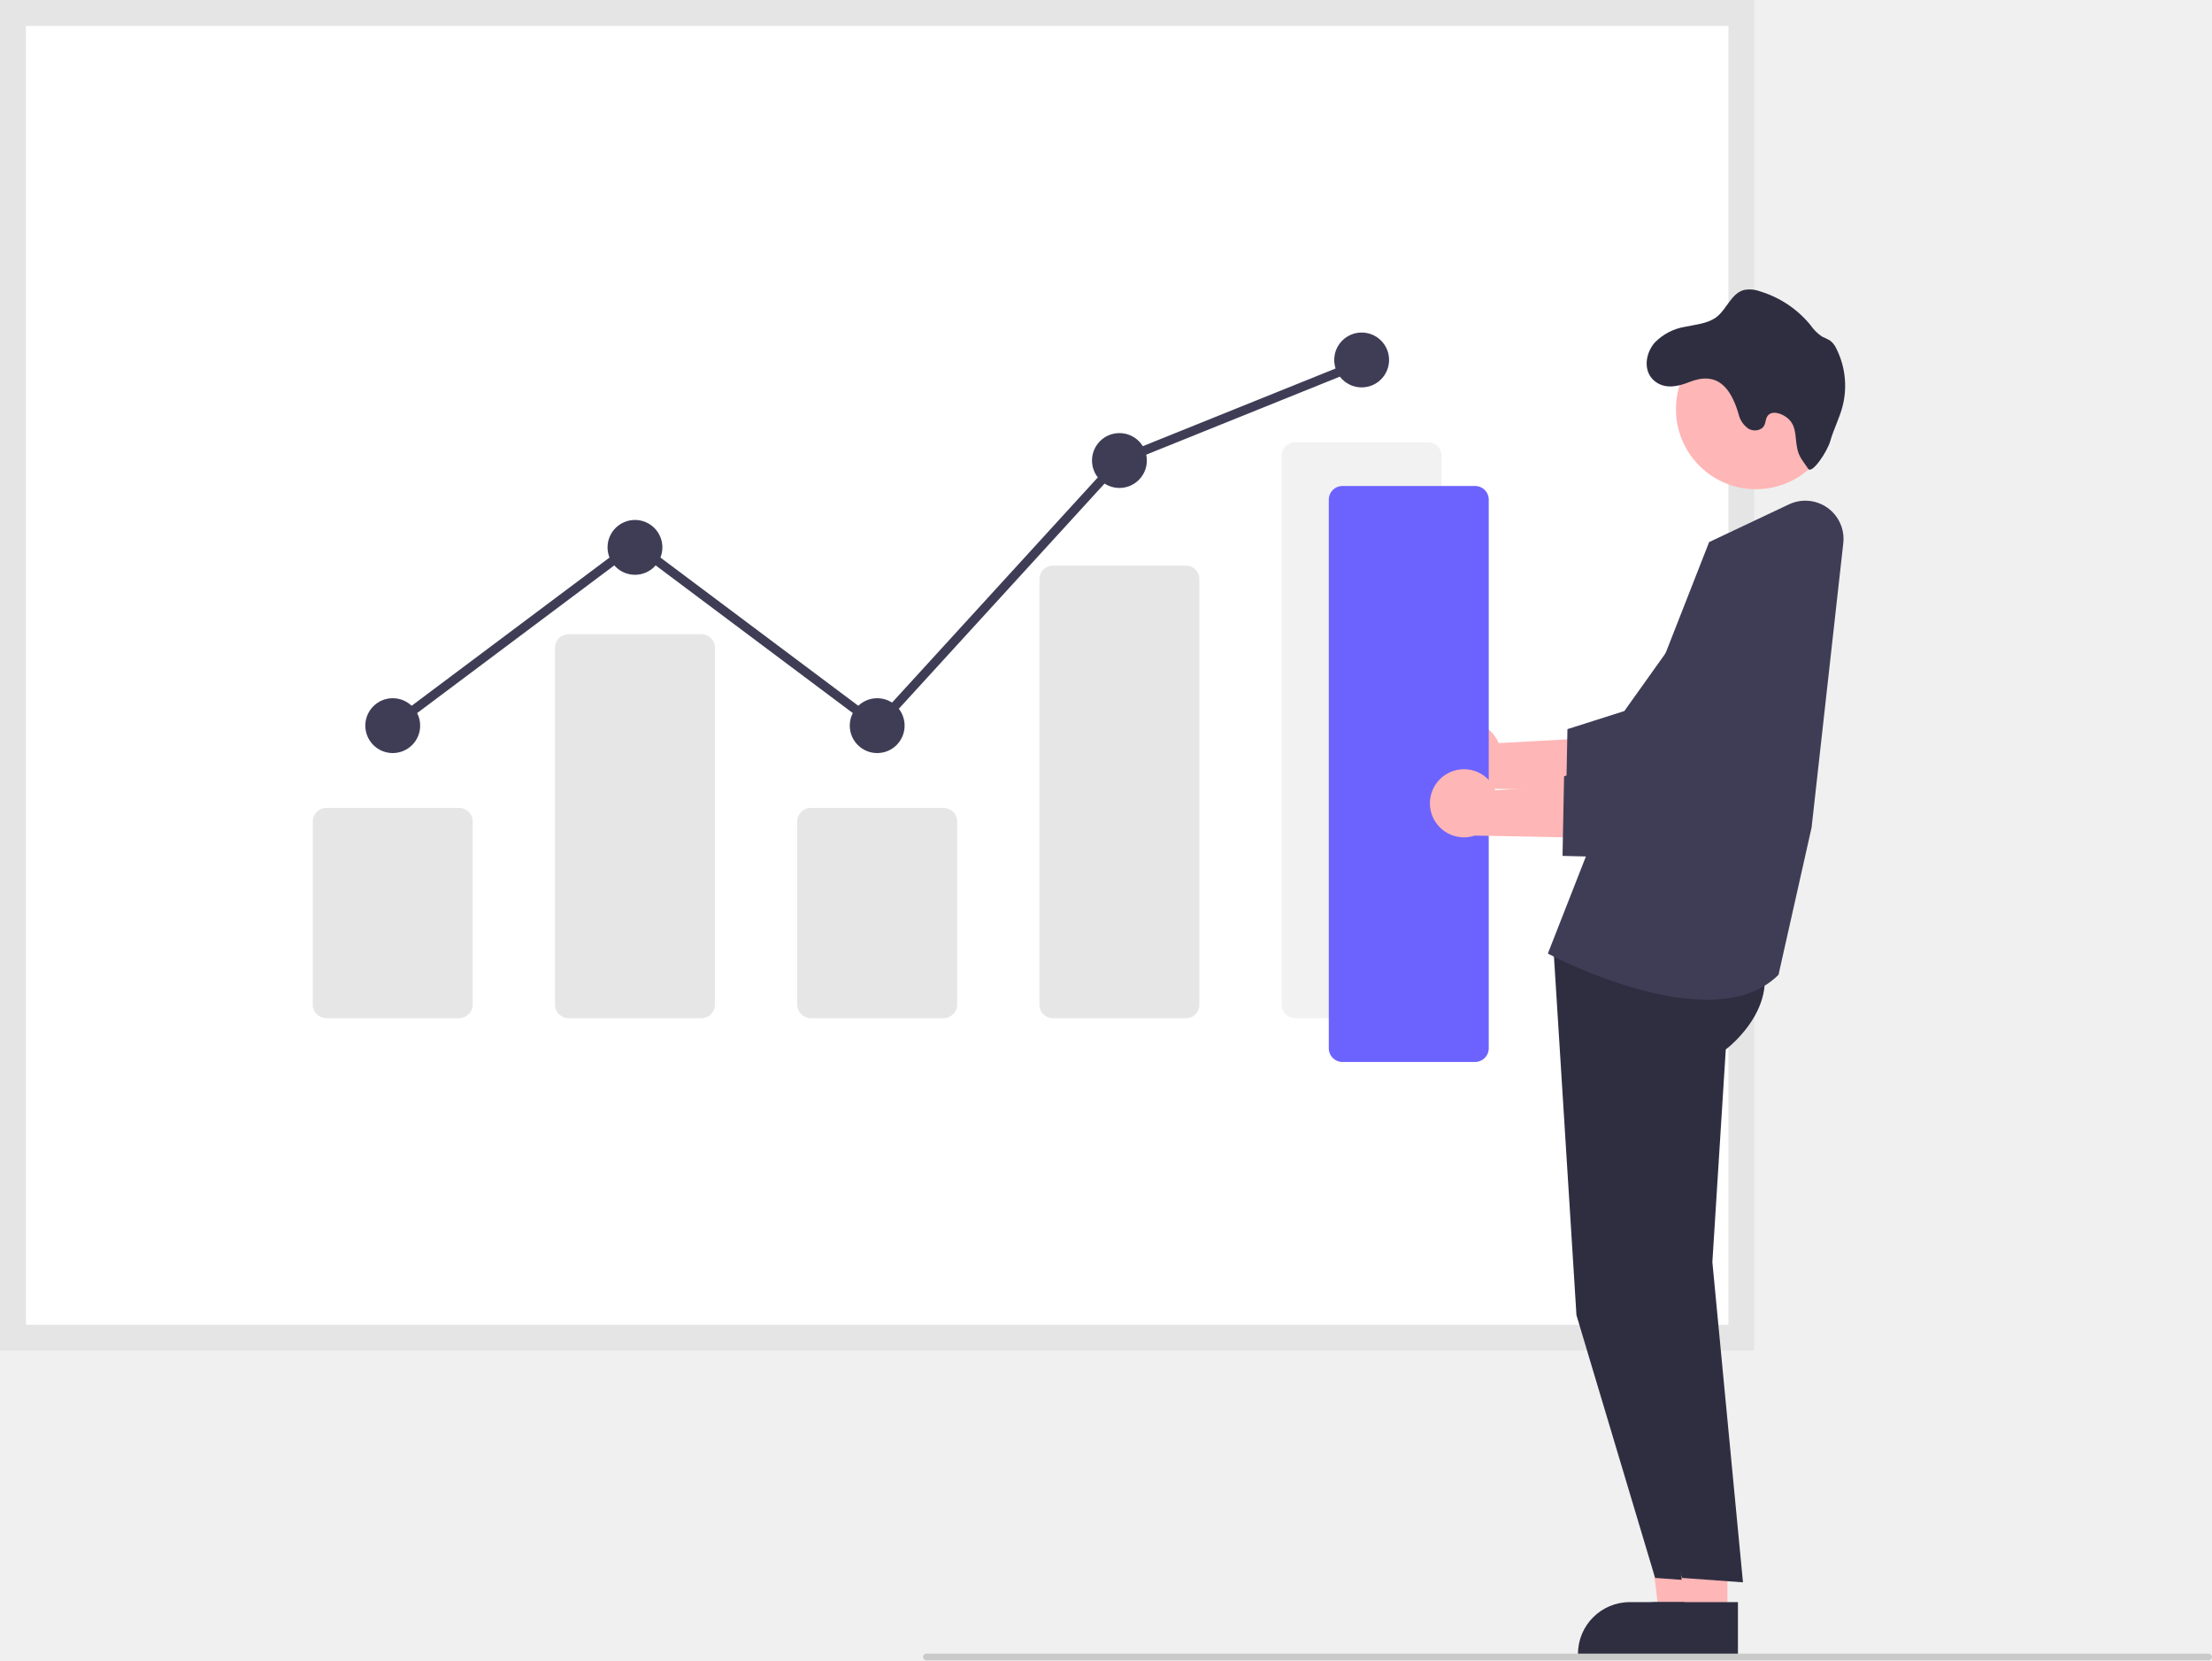
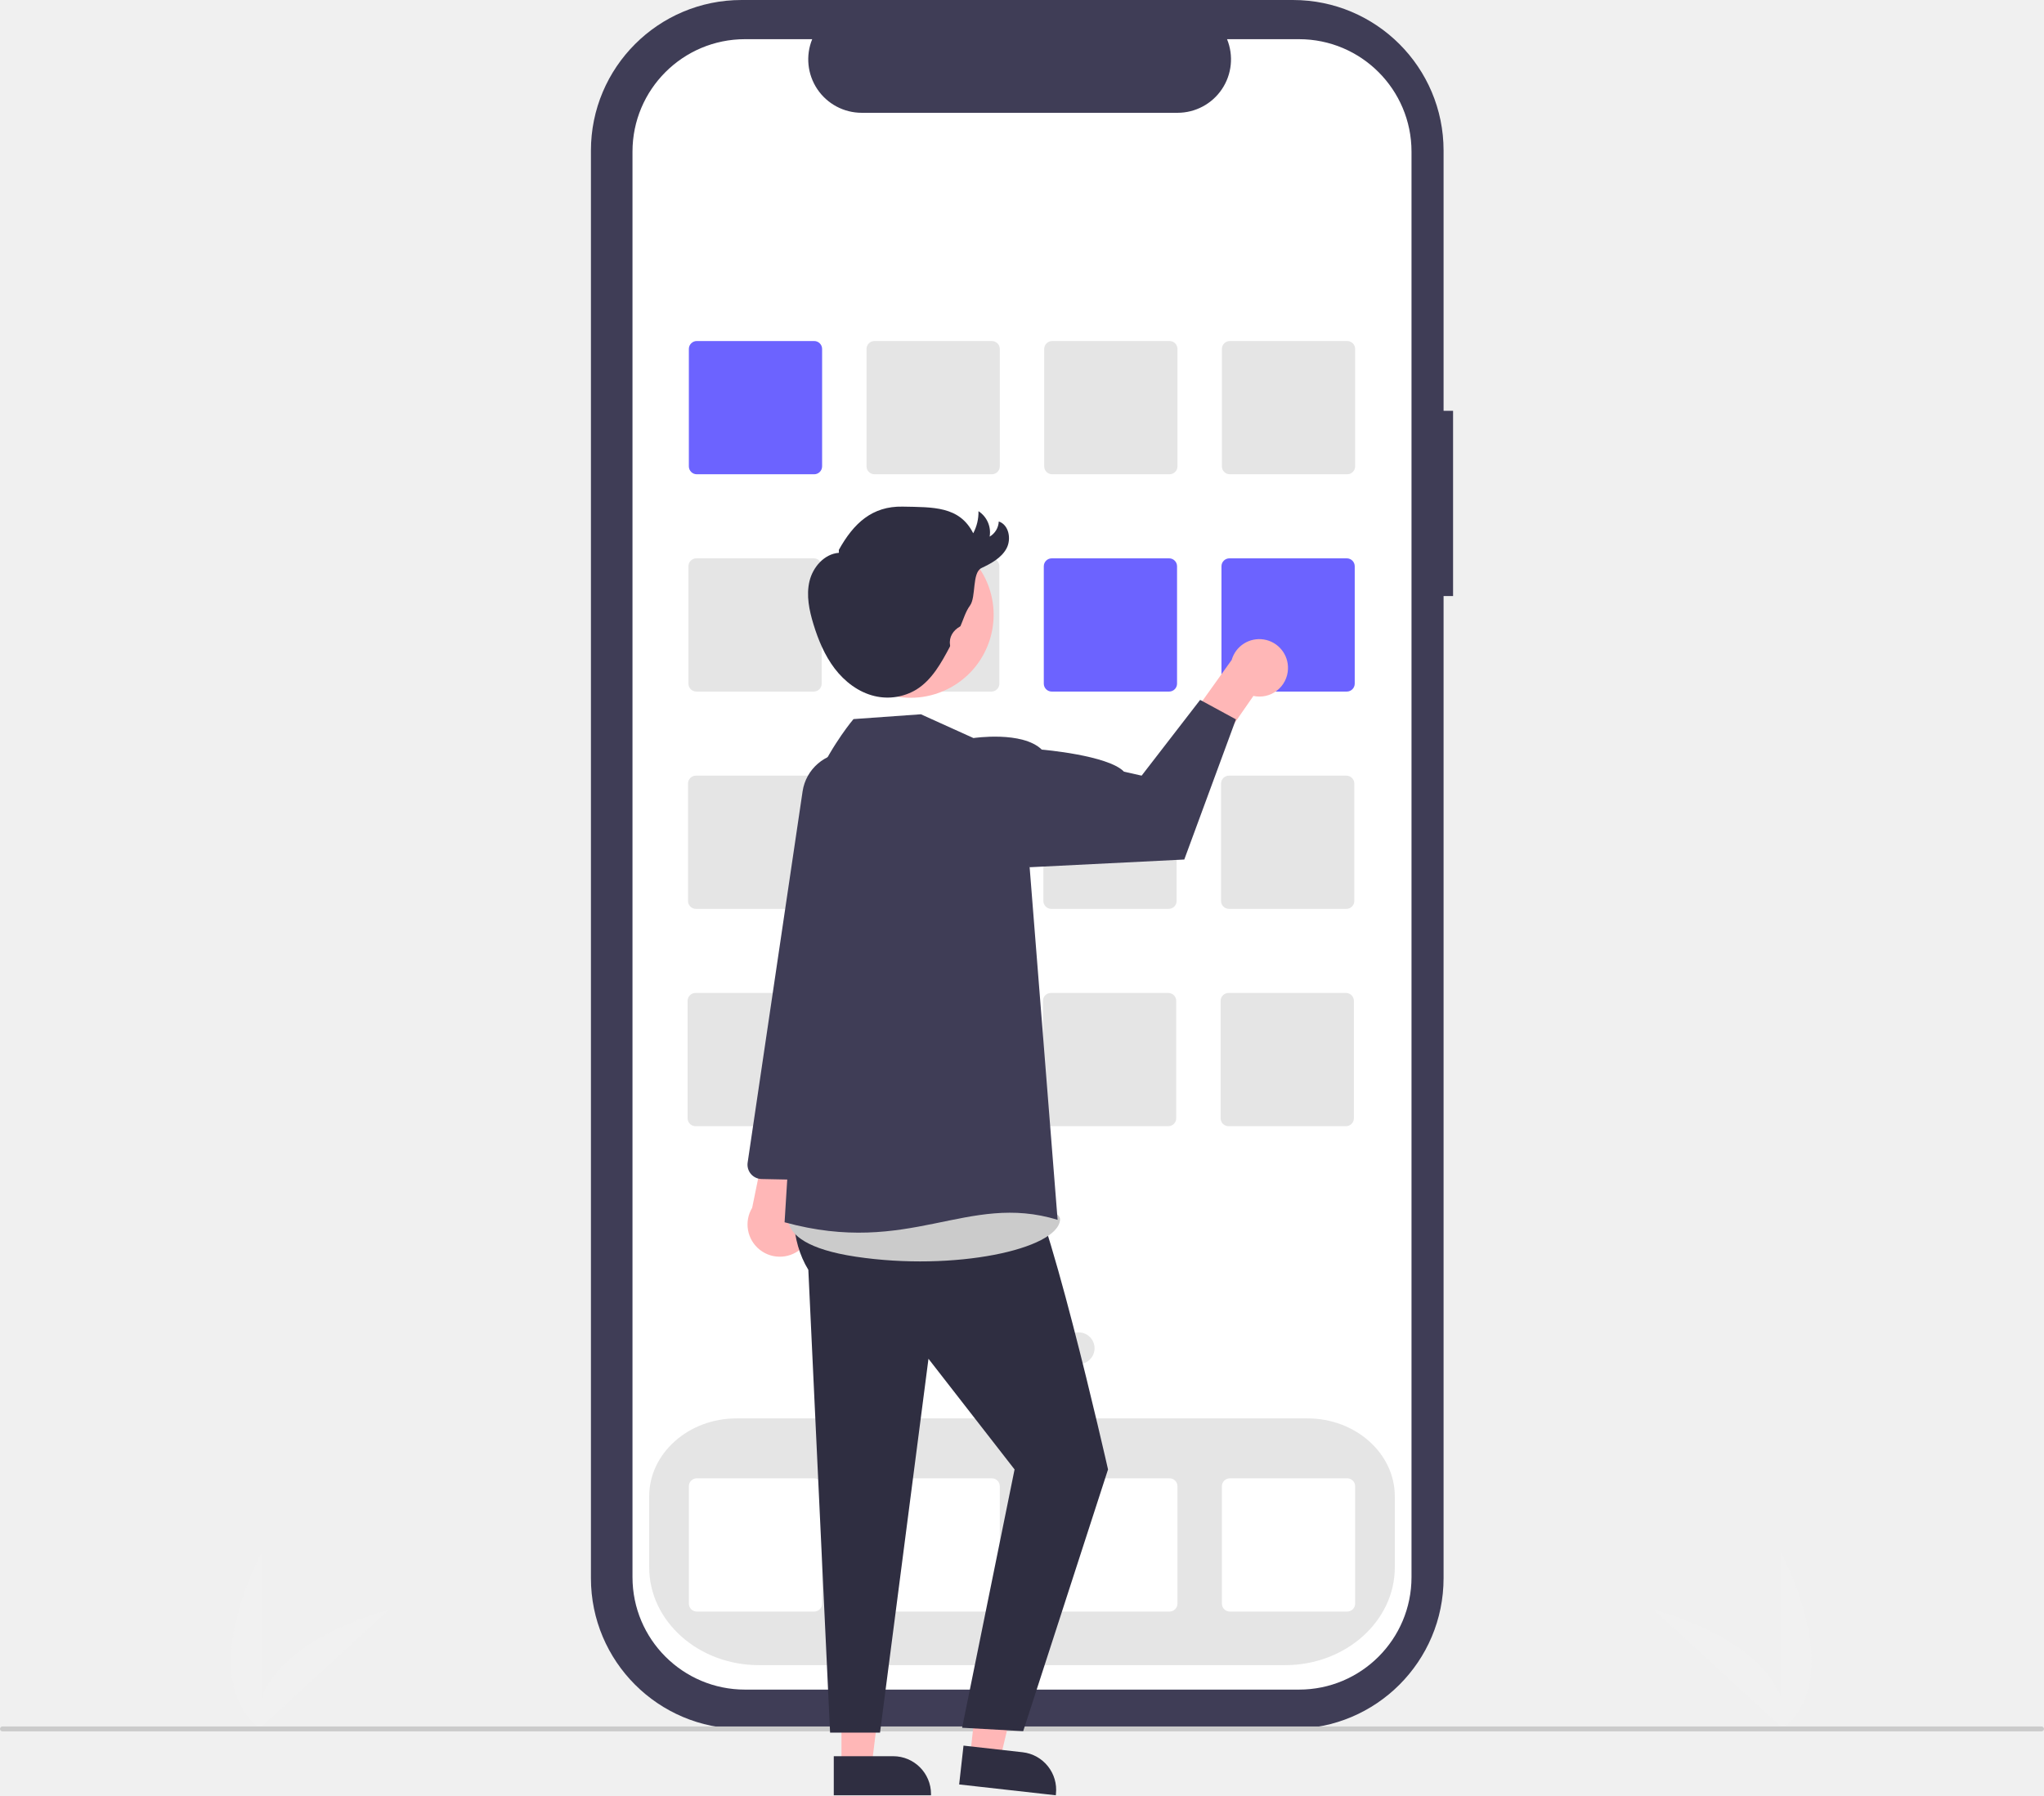
- <svg xmlns="http://www.w3.org/2000/svg" data-name="Layer 1" width="786.979" height="590.646" viewBox="0 0 786.979 590.646">
-   <path id="e7a552b9-89f6-403f-a662-c184ed590622-79" data-name="Path 133" d="M946.778,690.389a189.654,189.654,0,0,1-8.86,52.426c-.12.394-.253.782-.382,1.176H904.473c.035-.353.071-.747.105-1.176,2.204-25.343-10.389-177.751-25.586-204.129C880.324,540.826,949.342,609.862,946.778,690.389Z" transform="translate(-206.1701 -154.5432)" fill="#f0f0f0" />
-   <path id="b08f6207-3c71-42fa-8723-265175c281aa-80" data-name="Path 134" d="M944.297,742.816c-.277.394-.564.788-.859,1.176H918.634c.188-.335.406-.729.659-1.176,4.097-7.395,16.225-29.505,27.483-52.426,12.093-24.632,23.198-50.198,22.262-59.451C969.328,633.024,977.7,696.644,944.297,742.816Z" transform="translate(-206.1701 -154.5432)" fill="#f0f0f0" />
-   <path d="M830.342,635.032H206.17V154.543H830.342Z" transform="translate(-206.1701 -154.5432)" fill="#fff" />
-   <path d="M830.342,635.032H206.17V154.543H830.342Zm-614.95-9.222H821.12V163.765H215.392Z" transform="translate(-206.1701 -154.5432)" fill="#e5e5e5" />
-   <path d="M369.525,516.74H322.268a4.832,4.832,0,0,1-4.827-4.826V446.769a4.832,4.832,0,0,1,4.827-4.826h47.257a4.832,4.832,0,0,1,4.827,4.826v65.144A4.832,4.832,0,0,1,369.525,516.74Z" transform="translate(-206.1701 -154.5432)" fill="#e6e6e6" />
-   <path d="M455.705,516.74H408.448a4.832,4.832,0,0,1-4.827-4.826V384.98a4.832,4.832,0,0,1,4.827-4.826h47.257a4.832,4.832,0,0,1,4.827,4.826V511.913A4.832,4.832,0,0,1,455.705,516.74Z" transform="translate(-206.1701 -154.5432)" fill="#e6e6e6" />
-   <path d="M541.885,516.74H494.627a4.832,4.832,0,0,1-4.827-4.826V446.769a4.832,4.832,0,0,1,4.827-4.826h47.257a4.832,4.832,0,0,1,4.827,4.826v65.144A4.832,4.832,0,0,1,541.885,516.74Z" transform="translate(-206.1701 -154.5432)" fill="#e6e6e6" />
-   <path d="M628.064,516.74H580.807a4.727,4.727,0,0,1-4.827-4.608V360.371a4.727,4.727,0,0,1,4.827-4.608h47.257a4.727,4.727,0,0,1,4.827,4.608V512.132A4.727,4.727,0,0,1,628.064,516.74Z" transform="translate(-206.1701 -154.5432)" fill="#e6e6e6" />
-   <path d="M714.244,516.74H666.987a4.832,4.832,0,0,1-4.827-4.826V316.686a4.832,4.832,0,0,1,4.827-4.826h47.257a4.832,4.832,0,0,1,4.827,4.826v195.227A4.832,4.832,0,0,1,714.244,516.74Z" transform="translate(-206.1701 -154.5432)" fill="#f2f2f2" />
-   <circle cx="139.727" cy="258.131" r="9.756" fill="#3f3d56" />
-   <circle cx="225.906" cy="194.715" r="9.756" fill="#3f3d56" />
-   <circle cx="312.086" cy="258.131" r="9.756" fill="#3f3d56" />
-   <circle cx="398.266" cy="163.821" r="9.756" fill="#3f3d56" />
-   <circle cx="484.445" cy="128.048" r="9.756" fill="#3f3d56" />
-   <polygon points="312.292 260.316 225.906 195.613 140.702 259.432 138.752 256.829 225.906 191.549 311.88 255.945 397.315 162.451 397.658 162.312 483.837 127.589 485.053 130.606 399.216 165.19 312.292 260.316" fill="#3f3d56" />
-   <polygon points="604.996 574.714 590.317 574.713 583.333 518.093 604.999 518.094 604.996 574.714" fill="#ffb6b6" />
-   <path d="M814.91,743.487l-47.332-.002v-.599a18.424,18.424,0,0,1,18.423-18.423h.001l28.909.001Z" transform="translate(-206.1701 -154.5432)" fill="#2f2e41" />
-   <path d="M758.705,489.607,767.039,622.389l27.981,93.465,21.678,1.57L805.812,603.515l4.773-75.647s22.627-16.867,10.116-37.17Z" transform="translate(-206.1701 -154.5432)" fill="#2f2e41" />
-   <polygon points="614.575 574.714 599.895 574.713 592.912 518.093 614.577 518.094 614.575 574.714" fill="#ffb6b6" />
-   <path d="M824.489,743.487l-47.332-.002v-.599a18.424,18.424,0,0,1,18.423-18.423h.001l28.909.001Z" transform="translate(-206.1701 -154.5432)" fill="#2f2e41" />
-   <path d="M768.284,489.607,776.618,622.389l27.981,93.465,21.678,1.57L815.391,603.515l4.773-75.647s22.627-16.867,10.116-37.17Z" transform="translate(-206.1701 -154.5432)" fill="#2f2e41" />
-   <path d="M813.461,510.169c-24.998,0-54.42-15.277-56.125-16.174l-.474-.25,57.373-146.366L842.649,333.956a13.596,13.596,0,0,1,19.32,13.799L850.693,448.909l-11.77,52.391-.125.123C832.302,507.841,823.217,510.169,813.461,510.169Z" transform="translate(-206.1701 -154.5432)" fill="#3f3d56" />
-   <path d="M721.781,413.277a12.04,12.04,0,0,1,17.59,5.607l42.724-2.334-11.21,19.202-38.853-.728a12.106,12.106,0,0,1-10.252-21.747Z" transform="translate(-206.1701 -154.5432)" fill="#ffb6b6" />
-   <path d="M806.094,443.335l-42.815-1.093.552-28.321,20.246-6.444,33.209-46.578a21.425,21.425,0,1,1,34.165,25.836Z" transform="translate(-206.1701 -154.5432)" fill="#3f3d56" />
-   <circle cx="624.713" cy="145.57" r="28.449" fill="#ffb6b6" />
-   <path d="M794.891,276.406a19.445,19.445,0,0,1,10.657-5.592c3.951-.85,8.286-1.114,11.447-3.592,3.592-2.862,5.173-8.298,9.579-9.507a10.501,10.501,0,0,1,5.735.455,37.118,37.118,0,0,1,17.96,11.974,15.375,15.375,0,0,0,4.131,4.131,29.93,29.93,0,0,1,2.85,1.389,7.759,7.759,0,0,1,2.323,3.029,29.443,29.443,0,0,1,2.059,20.678c-1.102,4.083-3.089,7.867-4.263,11.974s-6.6,11.92-7.869,9.98-2.898-3.748-3.592-5.987c-1.355-4.404-.131-8.836-3.577-11.896-2.131-1.892-5.987-3.161-7.436-.718-.575.946-.539,2.143-1.03,3.125-.97,1.916-3.772,2.299-5.628,1.197a8.633,8.633,0,0,1-3.52-5.22c-2.79-9.435-7.543-15.374-17.637-11.339-3.76,1.509-8.19,2.526-11.806-.06C790.509,287.026,791.479,280.285,794.891,276.406Z" transform="translate(-206.1701 -154.5432)" fill="#2f2e41" />
-   <path d="M731.007,532.305H683.75a4.832,4.832,0,0,1-4.827-4.826V332.252a4.832,4.832,0,0,1,4.827-4.826h47.257a4.832,4.832,0,0,1,4.827,4.826V527.479A4.832,4.832,0,0,1,731.007,532.305Z" transform="translate(-206.1701 -154.5432)" fill="#6c63ff" />
-   <path d="M720.584,430.04a12.04,12.04,0,0,1,17.59,5.607l42.724-2.334L769.688,452.515l-38.853-.728a12.106,12.106,0,0,1-10.252-21.747Z" transform="translate(-206.1701 -154.5432)" fill="#ffb6b6" />
-   <path d="M804.897,460.098l-42.815-1.093.552-28.321,20.246-6.444,33.209-46.578a21.425,21.425,0,1,1,34.165,25.836Z" transform="translate(-206.1701 -154.5432)" fill="#3f3d56" />
-   <path d="M991.952,745.189h-456.193a1.197,1.197,0,1,1,0-2.395h456.193a1.197,1.197,0,1,1,0,2.395Z" transform="translate(-206.1701 -154.5432)" fill="#cacaca" />
+ <svg xmlns="http://www.w3.org/2000/svg" data-name="Layer 1" width="831" height="729.989" viewBox="0 0 831 729.989">
+   <path d="M908.476,788.577v-72.34S936.668,767.523,908.476,788.577Z" transform="translate(-184.5 -85.00533)" fill="#f1f1f1" />
+   <path d="M910.218,788.564,856.928,739.643S913.773,753.558,910.218,788.564Z" transform="translate(-184.5 -85.00533)" fill="#f1f1f1" />
+   <path d="M290.959,788.577v-72.34S262.767,767.523,290.959,788.577Z" transform="translate(-184.5 -85.00533)" fill="#f1f1f1" />
+   <path d="M289.218,788.564l53.29-48.921S285.662,753.558,289.218,788.564Z" transform="translate(-184.5 -85.00533)" fill="#f1f1f1" />
+   <path d="M775.256,252.054h-3.862V146.245a61.239,61.239,0,0,0-61.239-61.239H485.984a61.239,61.239,0,0,0-61.239,61.239V726.72a61.239,61.239,0,0,0,61.239,61.239H710.154a61.239,61.239,0,0,0,61.239-61.239V327.37h3.862Z" transform="translate(-184.5 -85.00533)" fill="#3f3d56" />
+   <path d="M712.625,100.938H683.363a21.728,21.728,0,0,1-20.117,29.933H534.822a21.728,21.728,0,0,1-20.117-29.934H487.375a45.733,45.733,0,0,0-45.733,45.733V726.294a45.733,45.733,0,0,0,45.733,45.733H712.625a45.733,45.733,0,0,0,45.733-45.733h0V146.67A45.733,45.733,0,0,0,712.625,100.938Z" transform="translate(-184.5 -85.00533)" fill="#fff" />
+   <path d="M706.983,762.075H493.017c-24.585,0-44.587-17.853-44.587-39.796V693.469c0-17.49,15.929-31.719,35.508-31.719H716.061c19.579,0,35.508,14.229,35.508,31.719v28.811C751.569,744.223,731.568,762.075,706.983,762.075Z" transform="translate(-184.5 -85.00533)" fill="#e5e5e5" />
+   <path d="M515.509,277.85H467.782a3.229,3.229,0,0,1-3.225-3.225V226.898a3.229,3.229,0,0,1,3.225-3.225h47.728a3.229,3.229,0,0,1,3.225,3.225v47.728A3.229,3.229,0,0,1,515.509,277.85Z" transform="translate(-184.5 -85.00533)" fill="#6c63ff" />
+   <path d="M587.746,277.85h-47.727a3.229,3.229,0,0,1-3.225-3.225V226.898a3.229,3.229,0,0,1,3.225-3.225h47.727a3.229,3.229,0,0,1,3.225,3.225v47.728A3.229,3.229,0,0,1,587.746,277.85Z" transform="translate(-184.5 -85.00533)" fill="#e5e5e5" />
+   <path d="M659.982,277.85h-47.727a3.229,3.229,0,0,1-3.225-3.225V226.898a3.229,3.229,0,0,1,3.225-3.225h47.727a3.229,3.229,0,0,1,3.225,3.225v47.728A3.229,3.229,0,0,1,659.982,277.85Z" transform="translate(-184.5 -85.00533)" fill="#e5e5e5" />
+   <path d="M732.218,277.85H684.491a3.229,3.229,0,0,1-3.225-3.225V226.898a3.229,3.229,0,0,1,3.225-3.225h47.728a3.229,3.229,0,0,1,3.225,3.225v47.728A3.229,3.229,0,0,1,732.218,277.85Z" transform="translate(-184.5 -85.00533)" fill="#e5e5e5" />
+   <path d="M515.339,366.211h-47.727a3.229,3.229,0,0,1-3.225-3.225v-47.727a3.229,3.229,0,0,1,3.225-3.225h47.727a3.229,3.229,0,0,1,3.225,3.225v47.727A3.229,3.229,0,0,1,515.339,366.211Z" transform="translate(-184.5 -85.00533)" fill="#e5e5e5" />
+   <path d="M587.575,366.211h-47.727a3.229,3.229,0,0,1-3.225-3.225v-47.727a3.229,3.229,0,0,1,3.225-3.225h47.727a3.229,3.229,0,0,1,3.225,3.225v47.727A3.229,3.229,0,0,1,587.575,366.211Z" transform="translate(-184.5 -85.00533)" fill="#e5e5e5" />
+   <path d="M659.811,366.211H612.084a3.229,3.229,0,0,1-3.225-3.225v-47.727a3.229,3.229,0,0,1,3.225-3.225h47.728a3.229,3.229,0,0,1,3.225,3.225v47.727A3.229,3.229,0,0,1,659.811,366.211Z" transform="translate(-184.5 -85.00533)" fill="#6c63ff" />
+   <path d="M732.047,366.211h-47.727a3.229,3.229,0,0,1-3.225-3.225v-47.727a3.229,3.229,0,0,1,3.225-3.225h47.727a3.229,3.229,0,0,1,3.225,3.225v47.727A3.229,3.229,0,0,1,732.047,366.211Z" transform="translate(-184.5 -85.00533)" fill="#6c63ff" />
+   <path d="M515.168,454.571H467.44a3.229,3.229,0,0,1-3.225-3.225v-47.727a3.229,3.229,0,0,1,3.225-3.225H515.168a3.229,3.229,0,0,1,3.225,3.225v47.727A3.229,3.229,0,0,1,515.168,454.571Z" transform="translate(-184.5 -85.00533)" fill="#e5e5e5" />
+   <path d="M587.404,454.571H539.677a3.229,3.229,0,0,1-3.225-3.225v-47.727a3.229,3.229,0,0,1,3.225-3.225h47.728a3.229,3.229,0,0,1,3.225,3.225v47.727A3.229,3.229,0,0,1,587.404,454.571Z" transform="translate(-184.5 -85.00533)" fill="#e5e5e5" />
+   <path d="M659.64,454.571H611.913a3.229,3.229,0,0,1-3.225-3.225v-47.727a3.229,3.229,0,0,1,3.225-3.225h47.727a3.229,3.229,0,0,1,3.225,3.225v47.727A3.229,3.229,0,0,1,659.64,454.571Z" transform="translate(-184.5 -85.00533)" fill="#e5e5e5" />
+   <path d="M731.877,454.571h-47.727a3.229,3.229,0,0,1-3.225-3.225v-47.727a3.229,3.229,0,0,1,3.225-3.225h47.727a3.229,3.229,0,0,1,3.225,3.225v47.727A3.229,3.229,0,0,1,731.877,454.571Z" transform="translate(-184.5 -85.00533)" fill="#e5e5e5" />
+   <path d="M514.997,542.931H467.27a3.229,3.229,0,0,1-3.225-3.225v-47.727a3.229,3.229,0,0,1,3.225-3.225H514.997a3.229,3.229,0,0,1,3.225,3.225v47.727A3.229,3.229,0,0,1,514.997,542.931Z" transform="translate(-184.5 -85.00533)" fill="#e5e5e5" />
+   <path d="M587.234,542.931H539.506a3.229,3.229,0,0,1-3.225-3.225v-47.727a3.229,3.229,0,0,1,3.225-3.225h47.727a3.229,3.229,0,0,1,3.225,3.225v47.727A3.229,3.229,0,0,1,587.234,542.931Z" transform="translate(-184.5 -85.00533)" fill="#e5e5e5" />
+   <path d="M659.47,542.931h-47.727a3.229,3.229,0,0,1-3.225-3.225v-47.727a3.229,3.229,0,0,1,3.225-3.225h47.727a3.229,3.229,0,0,1,3.225,3.225v47.727A3.229,3.229,0,0,1,659.47,542.931Z" transform="translate(-184.5 -85.00533)" fill="#e5e5e5" />
+   <path d="M731.706,542.931H683.978a3.229,3.229,0,0,1-3.225-3.225v-47.727a3.229,3.229,0,0,1,3.225-3.225H731.706a3.229,3.229,0,0,1,3.225,3.225v47.727A3.229,3.229,0,0,1,731.706,542.931Z" transform="translate(-184.5 -85.00533)" fill="#e5e5e5" />
+   <path d="M515.509,740.291H467.782a3.229,3.229,0,0,1-3.225-3.225v-47.727a3.229,3.229,0,0,1,3.225-3.225h47.728a3.229,3.229,0,0,1,3.225,3.225v47.727A3.229,3.229,0,0,1,515.509,740.291Z" transform="translate(-184.5 -85.00533)" fill="#fff" />
+   <path d="M587.746,740.291h-47.727a3.229,3.229,0,0,1-3.225-3.225v-47.727a3.229,3.229,0,0,1,3.225-3.225h47.727a3.229,3.229,0,0,1,3.225,3.225v47.727A3.229,3.229,0,0,1,587.746,740.291Z" transform="translate(-184.5 -85.00533)" fill="#fff" />
+   <path d="M659.982,740.291h-47.727a3.229,3.229,0,0,1-3.225-3.225v-47.727a3.229,3.229,0,0,1,3.225-3.225h47.727a3.229,3.229,0,0,1,3.225,3.225v47.727A3.229,3.229,0,0,1,659.982,740.291Z" transform="translate(-184.5 -85.00533)" fill="#fff" />
+   <path d="M732.218,740.291H684.491a3.229,3.229,0,0,1-3.225-3.225v-47.727a3.229,3.229,0,0,1,3.225-3.225h47.728a3.229,3.229,0,0,1,3.225,3.225v47.727A3.229,3.229,0,0,1,732.218,740.291Z" transform="translate(-184.5 -85.00533)" fill="#fff" />
+   <circle cx="392.111" cy="548.221" r="6.45" fill="#e5e5e5" />
+   <circle cx="415.329" cy="548.221" r="6.45" fill="#e5e5e5" />
+   <circle cx="438.548" cy="548.221" r="6.45" fill="#e5e5e5" />
+   <path d="M1014.5,789.005h-829a1,1,0,0,1,0-2h829a1,1,0,0,1,0,2Z" transform="translate(-184.5 -85.00533)" fill="#cbcbcb" />
+   <path d="M510.864,592.107a13.049,13.049,0,0,0-1.76-19.932l12.596-44.629-22.964,7.303-8.44,41.261A13.12,13.12,0,0,0,510.864,592.107Z" transform="translate(-184.5 -85.00533)" fill="#ffb7b7" />
+   <path d="M517.394,564.752a5.969,5.969,0,0,1-1.245.105l-22.03-.441a5.839,5.839,0,0,1-5.659-6.693L510.807,406.732a18.512,18.512,0,0,1,18.257-15.717h0a18.413,18.413,0,0,1,17.83,22.825l-15.84,64.157L522.071,559.658A5.806,5.806,0,0,1,517.394,564.752Z" transform="translate(-184.5 -85.00533)" fill="#3f3d56" />
+   <polygon points="342.105 718.105 354.365 718.105 360.198 670.817 342.103 670.818 342.105 718.105" fill="#ffb7b7" />
+   <path d="M523.478,799.108l24.144-.001h.001a15.387,15.387,0,0,1,15.386,15.386v.5l-39.531.001Z" transform="translate(-184.5 -85.00533)" fill="#2f2e41" />
+   <polygon points="394.382 714.123 406.565 715.489 417.632 669.146 399.65 667.13 394.382 714.123" fill="#ffb7b7" />
+   <path d="M576.22,794.802l23.994,2.69.001 0a15.387,15.387,0,0,1,13.576,17.005l-.056.497-39.285-4.405Z" transform="translate(-184.5 -85.00533)" fill="#2f2e41" />
+   <path d="M515.099,539.96s-16.808,37.209-1.965,61.377l8.843,188.168h20.303l19.697-152,35,45L575.653,787.533l24.832,1.394L634.976,682.505S608.478,565.157,599.727,562.331l-5.751-26.826Z" transform="translate(-184.5 -85.00533)" fill="#2f2e41" />
+   <path d="M507.618,572.627s-15.142,17.378,24.858,23.378,82-3,83-15S507.618,572.627,507.618,572.627Z" transform="translate(-184.5 -85.00533)" fill="#cbcbcb" />
+   <path d="M708.135,357.058a11.611,11.611,0,0,1-14.059,10.925l-15.12,21.804-15.491-5.957,21.785-30.492a11.674,11.674,0,0,1,22.885,3.719Z" transform="translate(-184.5 -85.00533)" fill="#ffb7b7" />
+   <path d="M580.264,385.112l-21.377-9.671L531.497,377.399s-33.02,38.606-20.02,75.606l-8,129c51,14,74.183-12.258,111-1L603.104,437.636Z" transform="translate(-184.5 -85.00533)" fill="#3f3d56" />
+   <path d="M565.976,394.505l14.287-9.393s19.846-3,27.78,4.697c0,0,26.927,2.254,33.43,8.975l7.16,1.614,23.787-30.802,14.556,7.909-21,57-62.872,3.131Z" transform="translate(-184.5 -85.00533)" fill="#3f3d56" />
+   <circle cx="554.72" cy="334.983" r="33.745" transform="translate(-277.1994 222.1221) rotate(-28.66318)" fill="#ffb7b7" />
+   <path d="M525.533,308.601c6.023-10.834,13.55-17.848,25.943-17.595s23.113-.237,28.689,10.834a18.207,18.207,0,0,0,2.143-8.979,10.283,10.283,0,0,1,4.539,10.345,7.51,7.51,0,0,0,3.708-6.165c4.136,1.376,5.212,7.205,3.119,11.029s-6.197,6.035-10.135,7.904-2.12,11.755-4.691,15.275c-1.795,2.456-2.615,5.467-3.825,8.258a.541.541,0,0,1-.245.256c-2.773,1.546-4.523,4.309-4.033,7.445a1.213,1.213,0,0,1-.039.71c-3.51,6.613-7.299,13.532-13.662,17.478a22.654,22.654,0,0,1-17.019,2.631c-6.504-1.555-12.126-5.867-16.18-11.184s-6.662-11.602-8.622-17.996c-1.738-5.671-3.002-11.735-1.624-17.505s6.047-11.112,11.962-11.558" transform="translate(-184.5 -85.00533)" fill="#2f2e41" />
</svg>
